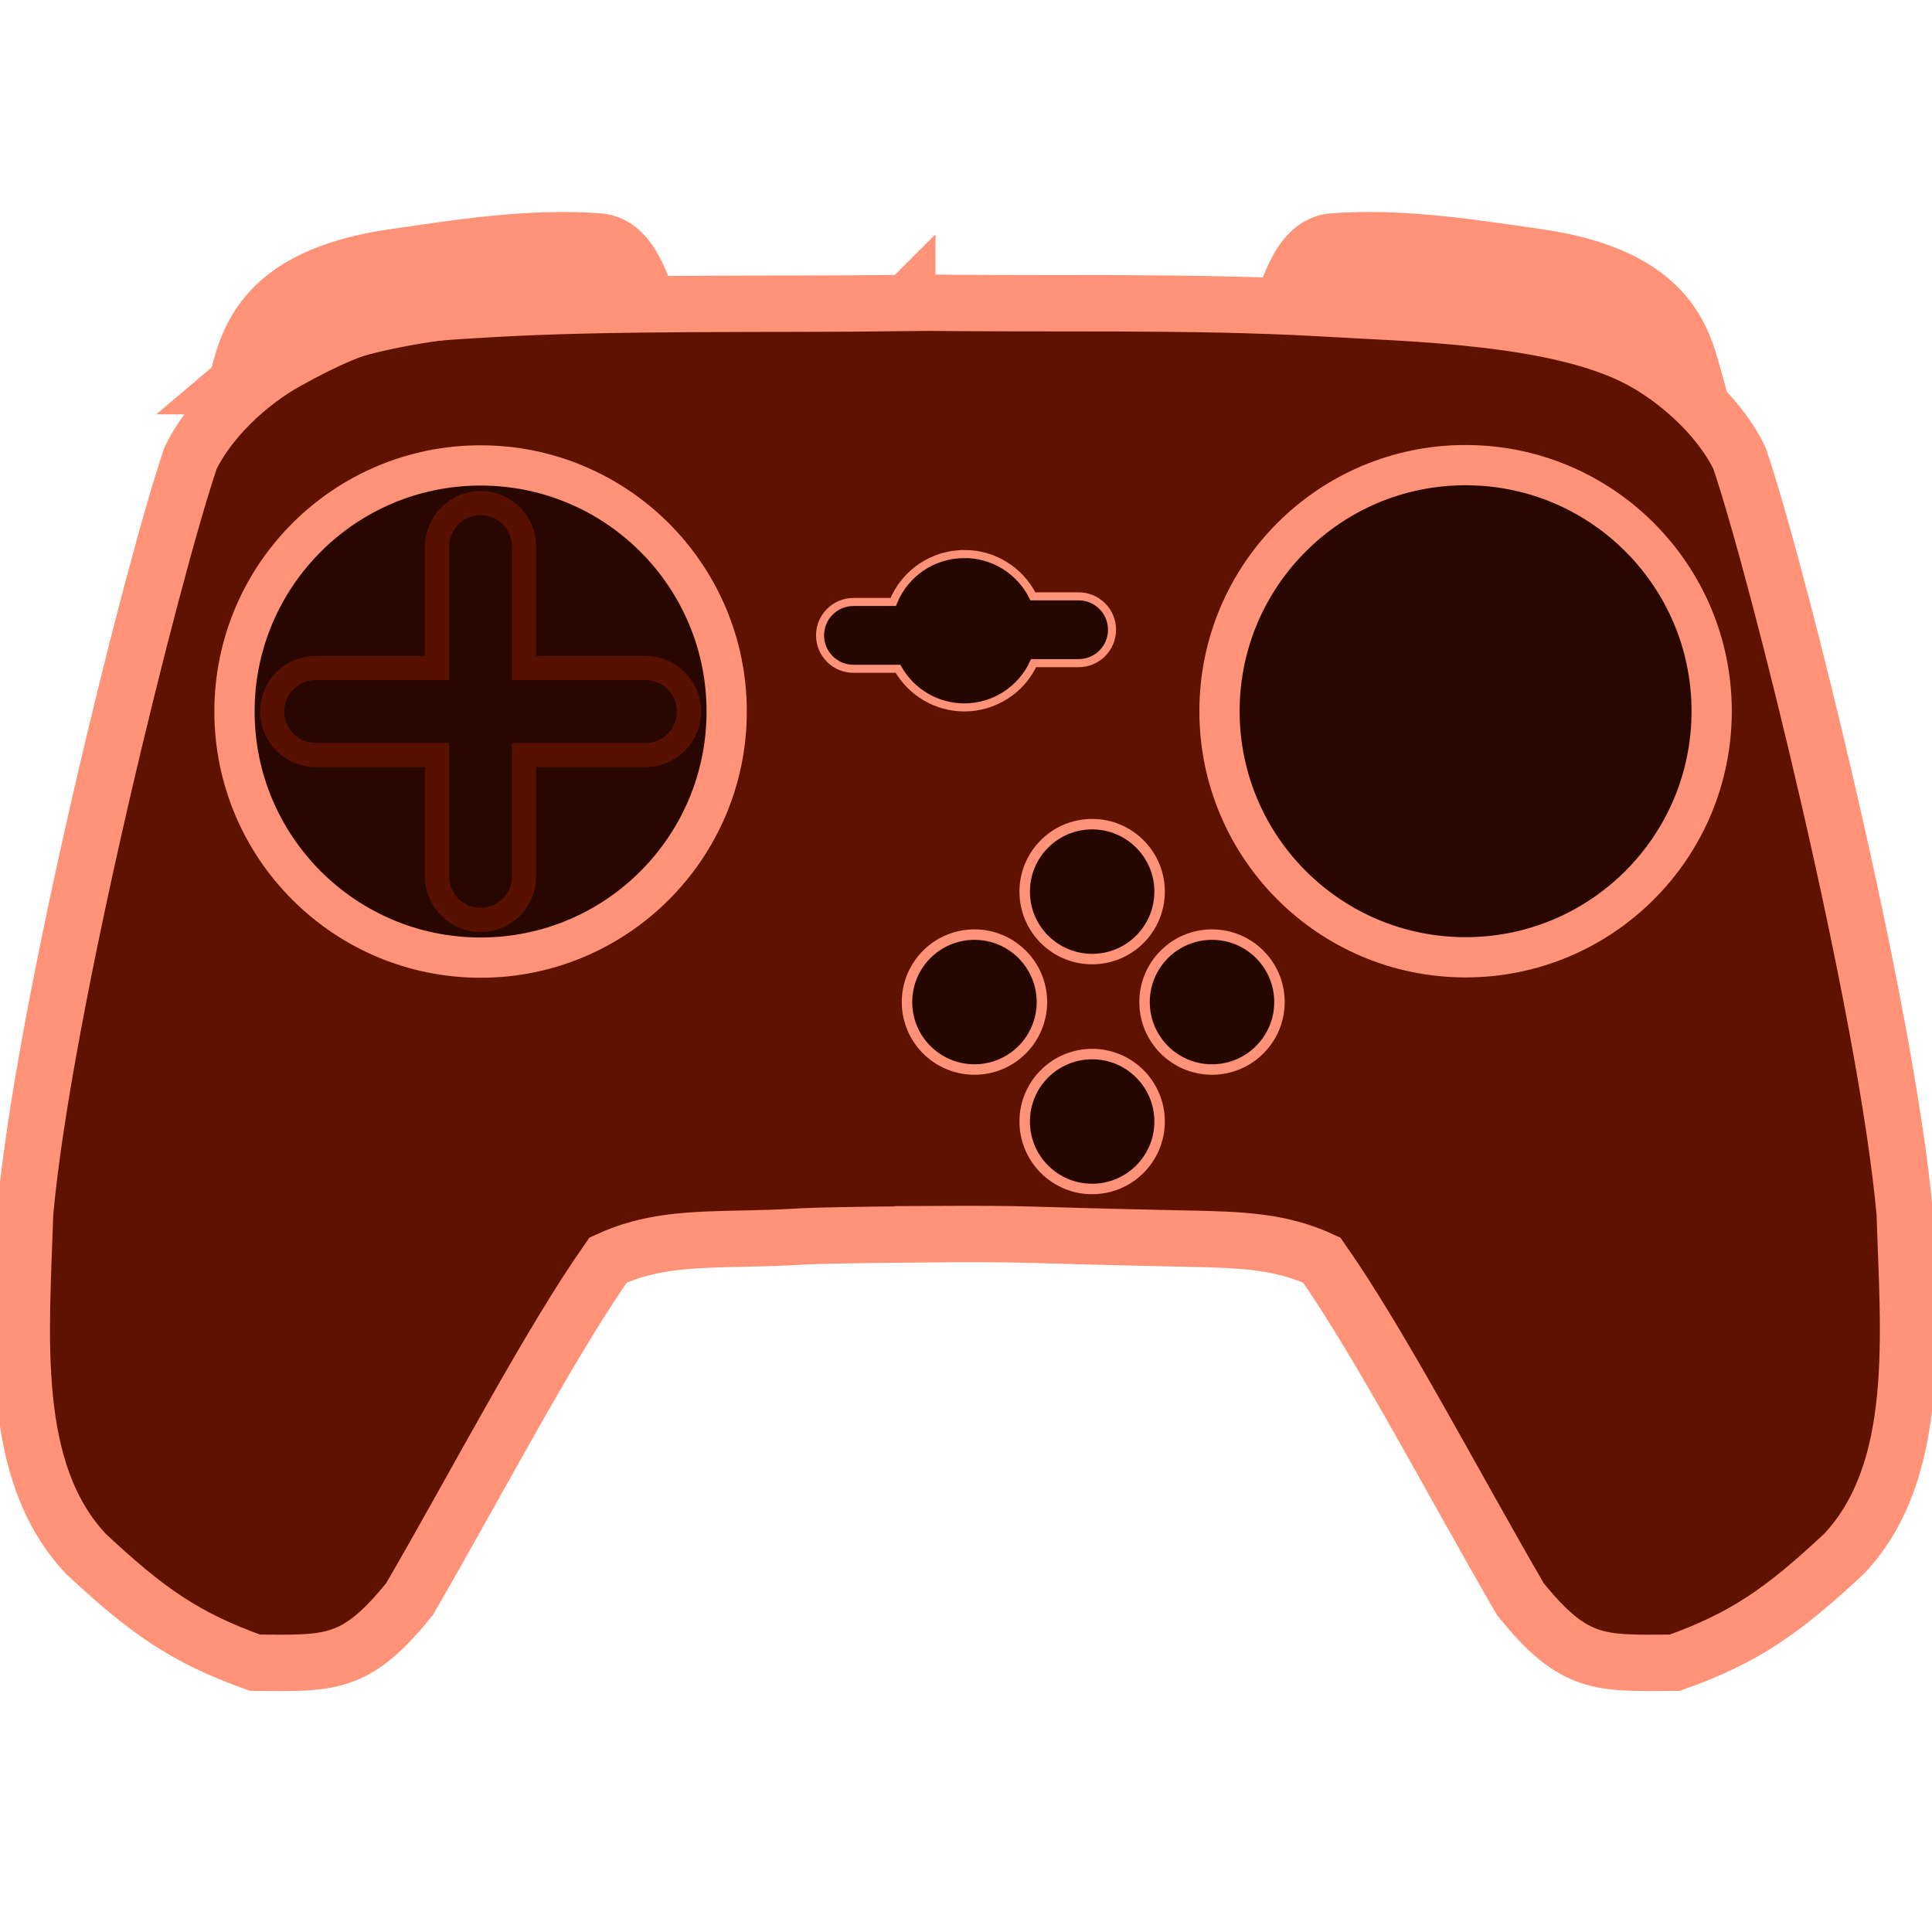
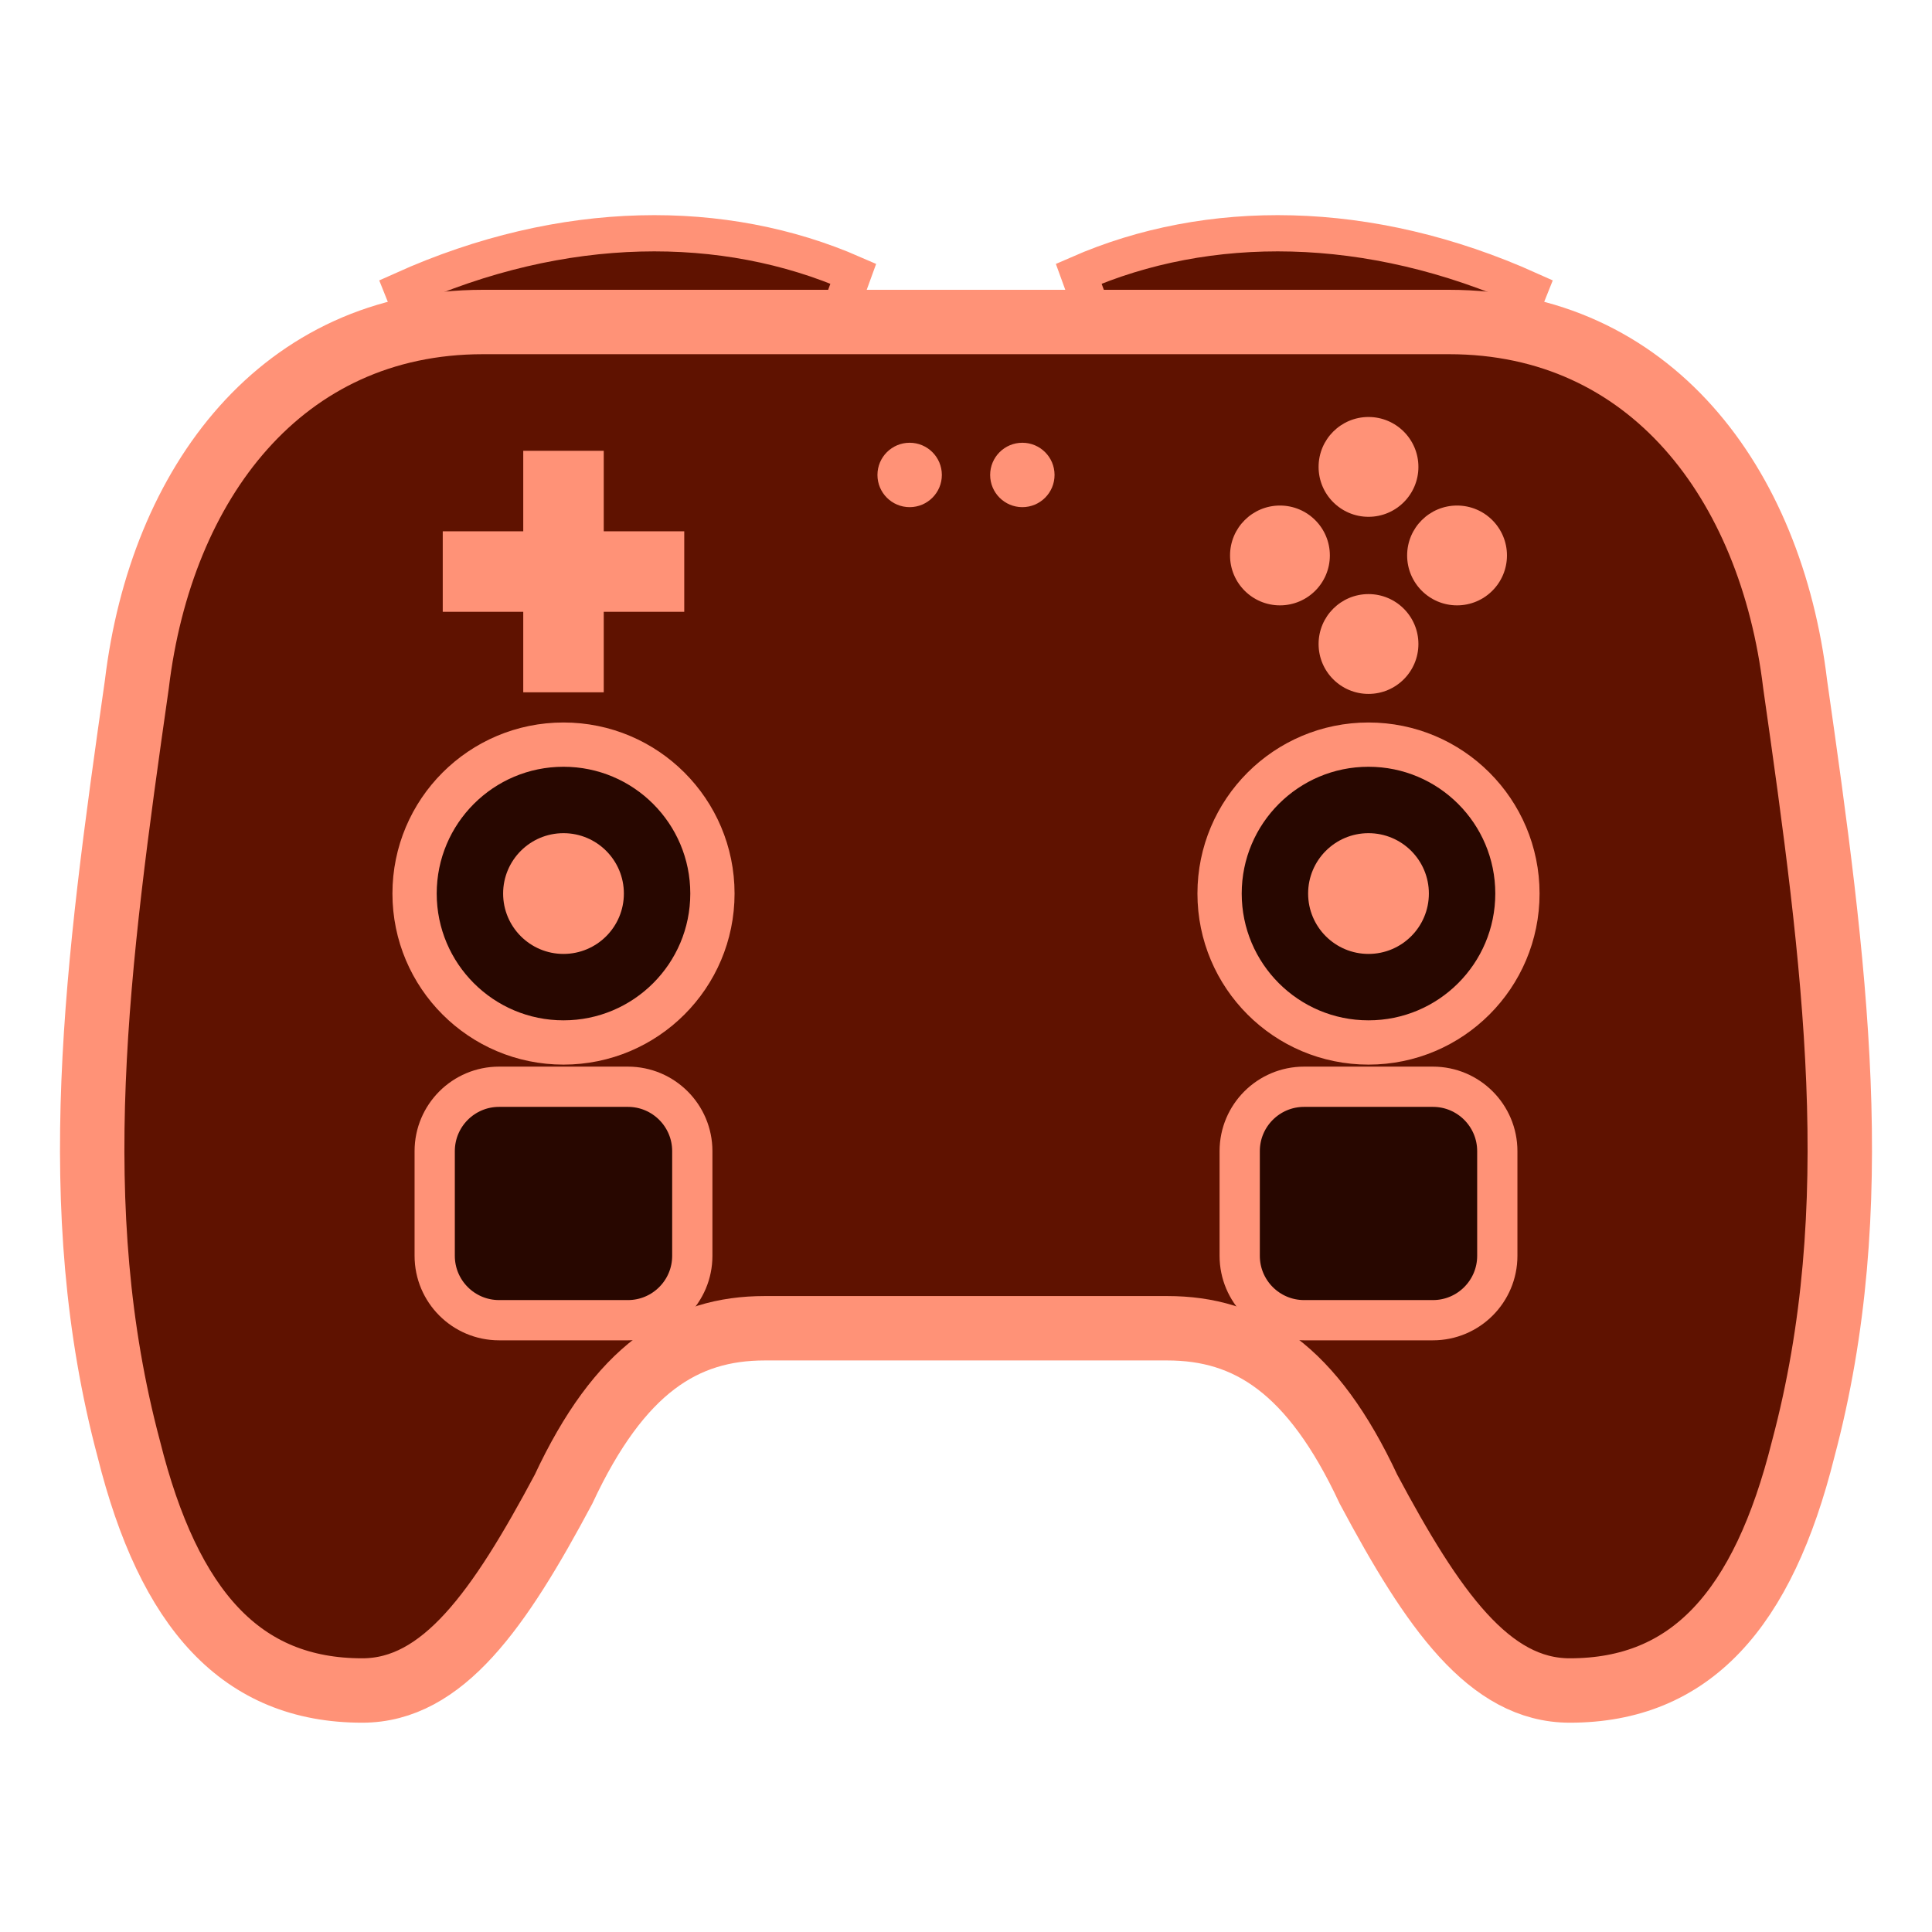
- <svg xmlns="http://www.w3.org/2000/svg" width="24" height="24">
-   <g style="display:inline" transform="translate(-240.24 -784.637)">
-     <path d="M11.271 3.756v.008c-1.719.022-3.572-.015-5.158.074-1.138.068-1.516.077-2.545.648-.523.29-.986.759-1.2 1.203C1.891 7.088.542 12.51.312 15.07c-.047 1.506-.214 3.202.753 4.23.753.704 1.23 1.045 2.104 1.355.923.004 1.242.049 1.918-.79.827-1.424 1.735-3.17 2.467-4.212.51-.234.98-.254 1.716-.267.935-.02.263-.036 2.19-.053v-.002c1.532-.008 1.01.009 3.242.055.737.013 1.207.033 1.717.267.732 1.043 1.64 2.788 2.467 4.211.675.84.995.795 1.918.791.873-.31 1.352-.651 2.105-1.355.968-1.028.799-2.724.752-4.23-.23-2.56-1.577-7.981-2.053-9.38-.214-.444-.677-.912-1.2-1.203-1.03-.57-2.89-.591-4.028-.66-1.624-.09-3.356-.044-5.11-.07z" style="fill:#5f1200;fill-opacity:1;fill-rule:evenodd;stroke:#ff9277;stroke-width:.7;stroke-linecap:butt;stroke-linejoin:miter;stroke-miterlimit:4;stroke-dasharray:none;stroke-opacity:1" transform="translate(240.24 784.637)" />
-     <circle cx="258.446" cy="793.472" r="3.057" style="color:#000;display:inline;overflow:visible;visibility:visible;opacity:1;fill:#280700;fill-opacity:1;fill-rule:evenodd;stroke:#ff9277;stroke-width:.5;stroke-linecap:butt;stroke-linejoin:miter;stroke-miterlimit:4;stroke-dasharray:none;stroke-dashoffset:0;stroke-opacity:1;marker:none" />
-     <path d="M252.219 791.52a.95.95 0 0 0-.883.595h-.494a.415.415 0 1 0 0 .83h.553a.95.95 0 0 0 .824.48.95.95 0 0 0 .861-.55h.559a.415.415 0 1 0 0-.83h-.568a.95.95 0 0 0-.852-.526z" style="color:#000;display:inline;overflow:visible;visibility:visible;opacity:1;fill:#260700;fill-opacity:1;fill-rule:evenodd;stroke:#ff9277;stroke-width:.1;stroke-linecap:butt;stroke-linejoin:miter;stroke-miterlimit:4;stroke-dasharray:none;stroke-dashoffset:0;stroke-opacity:1;marker:none" />
-     <g style="fill:#280700;fill-opacity:1;stroke:#ff9277;stroke-opacity:1;stroke-width:9.417;stroke-miterlimit:4;stroke-dasharray:none" transform="translate(228.913 758.983)scale(.0531)">
-       <circle cx="325.744" cy="649.583" r="57.573" style="color:#000;display:inline;overflow:visible;visibility:visible;opacity:1;fill:#280700;fill-opacity:1;fill-rule:evenodd;stroke:#ff9277;stroke-width:9.417;stroke-linecap:butt;stroke-linejoin:miter;stroke-miterlimit:4;stroke-dasharray:none;stroke-dashoffset:0;stroke-opacity:1;marker:none" />
-       <path d="M325.744 600.833a10.157 10.157 0 0 0-10.178 10.178v28.394h-28.393a10.156 10.156 0 0 0-10.179 10.178c0 5.639 4.54 10.178 10.18 10.178h28.392v28.394c0 5.639 4.54 10.178 10.178 10.178a10.156 10.156 0 0 0 10.18-10.178v-28.394h28.392c5.639 0 10.178-4.54 10.178-10.178 0-5.64-4.54-10.178-10.178-10.178h-28.393v-28.394c0-5.638-4.54-10.178-10.179-10.178z" style="color:#000;display:inline;overflow:visible;visibility:visible;opacity:1;fill:#280700;fill-opacity:1;fill-rule:evenodd;stroke:#581100;stroke-width:5.65;stroke-linecap:butt;stroke-linejoin:miter;stroke-miterlimit:4;stroke-dasharray:none;stroke-dashoffset:0;stroke-opacity:1;marker:none" />
-     </g>
-     <path d="M261.278 789.411c-.136-.485-.26-1.316-1.94-1.558-.696-.097-1.656-.264-2.554-.192-.334.04-.46.452-.546.642 1.632.104 3.837.087 5.04 1.108zm-18.08 0c.135-.485.26-1.316 1.939-1.558.697-.097 1.656-.264 2.555-.192.333.04.459.452.545.642-1.632.104-3.837.087-5.04 1.108z" style="fill:#5c1200;fill-opacity:1;fill-rule:evenodd;stroke:#ff9277;stroke-width:.746;stroke-linecap:butt;stroke-linejoin:miter;stroke-miterlimit:4;stroke-dasharray:none;stroke-opacity:1" />
-     <circle cx="253.807" cy="795.713" r=".838" style="color:#000;display:inline;overflow:visible;visibility:visible;opacity:1;fill:#260700;fill-opacity:1;fill-rule:evenodd;stroke:#ff9277;stroke-width:.13;stroke-linecap:butt;stroke-linejoin:miter;stroke-miterlimit:4;stroke-dasharray:none;stroke-dashoffset:0;stroke-opacity:1;marker:none" />
-     <circle cx="252.345" cy="797.085" r=".838" style="color:#000;display:inline;overflow:visible;visibility:visible;opacity:1;fill:#260700;fill-opacity:1;fill-rule:evenodd;stroke:#ff9277;stroke-width:.13;stroke-linecap:butt;stroke-linejoin:miter;stroke-miterlimit:4;stroke-dasharray:none;stroke-dashoffset:0;stroke-opacity:1;marker:none" />
-     <circle cx="253.807" cy="798.569" r=".838" style="color:#000;display:inline;overflow:visible;visibility:visible;opacity:1;fill:#260700;fill-opacity:1;fill-rule:evenodd;stroke:#ff9277;stroke-width:.13;stroke-linecap:butt;stroke-linejoin:miter;stroke-miterlimit:4;stroke-dasharray:none;stroke-dashoffset:0;stroke-opacity:1;marker:none" />
-     <circle cx="255.296" cy="797.085" r=".838" style="color:#000;display:inline;overflow:visible;visibility:visible;opacity:1;fill:#260700;fill-opacity:1;fill-rule:evenodd;stroke:#ff9277;stroke-width:.13;stroke-linecap:butt;stroke-linejoin:miter;stroke-miterlimit:4;stroke-dasharray:none;stroke-dashoffset:0;stroke-opacity:1;marker:none" />
+ <svg xmlns="http://www.w3.org/2000/svg" width="24" height="24" viewBox="0 0 24 24" version="1.1">
+   <g fill-rule="evenodd">
+     <path d="M5,3.6 C7,2.7 9,2.7 10.6,3.4 L10.2,4.5 C8.7,3.9 6.8,3.9 5.4,4.6 Z" fill="#5f1200" stroke="#ff9277" stroke-width="0.45" />
+     <path d="M19,3.6 C17,2.7 15,2.7 13.4,3.4 L13.8,4.5 C15.3,3.9 17.2,3.9 18.6,4.6 Z" fill="#5f1200" stroke="#ff9277" stroke-width="0.45" />
+     <path d="M6,4 H18 C20.5,4 22,6 22.3,8.5 C22.8,12 23.2,15 22.4,18 C21.9,20 21,21 19.5,21 C18.5,21 17.8,20 17,18.5 C16.3,17 15.5,16.5 14.5,16.5 H9.5 C8.5,16.5 7.7,17 7,18.5 C6.2,20 5.5,21 4.5,21 C3,21 2.1,20 1.6,18 C0.8,15 1.2,12 1.7,8.5 C2,6 3.5,4 6,4 Z" fill="#5f1200" stroke="#ff9277" stroke-width="0.8" />
+     <path d="M6.5,5.6 H7.5 V6.6 H8.5 V7.6 H7.5 V8.6 H6.5 V7.6 H5.5 V6.6 H6.5 Z" fill="#ff9277" />
+     <circle cx="17" cy="5.8" r="0.62" fill="#ff9277" />
+     <circle cx="15.9" cy="6.9" r="0.62" fill="#ff9277" />
+     <circle cx="18.1" cy="6.9" r="0.62" fill="#ff9277" />
+     <circle cx="17" cy="8.0" r="0.62" fill="#ff9277" />
+     <circle cx="11.3" cy="5.9" r="0.4" fill="#ff9277" />
+     <circle cx="12.7" cy="5.9" r="0.4" fill="#ff9277" />
+     <circle cx="7" cy="11.1" r="1.85" fill="#280700" stroke="#ff9277" stroke-width="0.55" />
+     <circle cx="7" cy="11.1" r="0.75" fill="#ff9277" />
+     <circle cx="17" cy="11.1" r="1.85" fill="#280700" stroke="#ff9277" stroke-width="0.55" />
+     <circle cx="17" cy="11.1" r="0.75" fill="#ff9277" />
+     <rect x="5.4" y="13.5" width="3.2" height="2.9" rx="0.8" fill="#280700" stroke="#ff9277" stroke-width="0.5" />
+     <rect x="15.4" y="13.5" width="3.2" height="2.9" rx="0.8" fill="#280700" stroke="#ff9277" stroke-width="0.5" />
  </g>
</svg>
